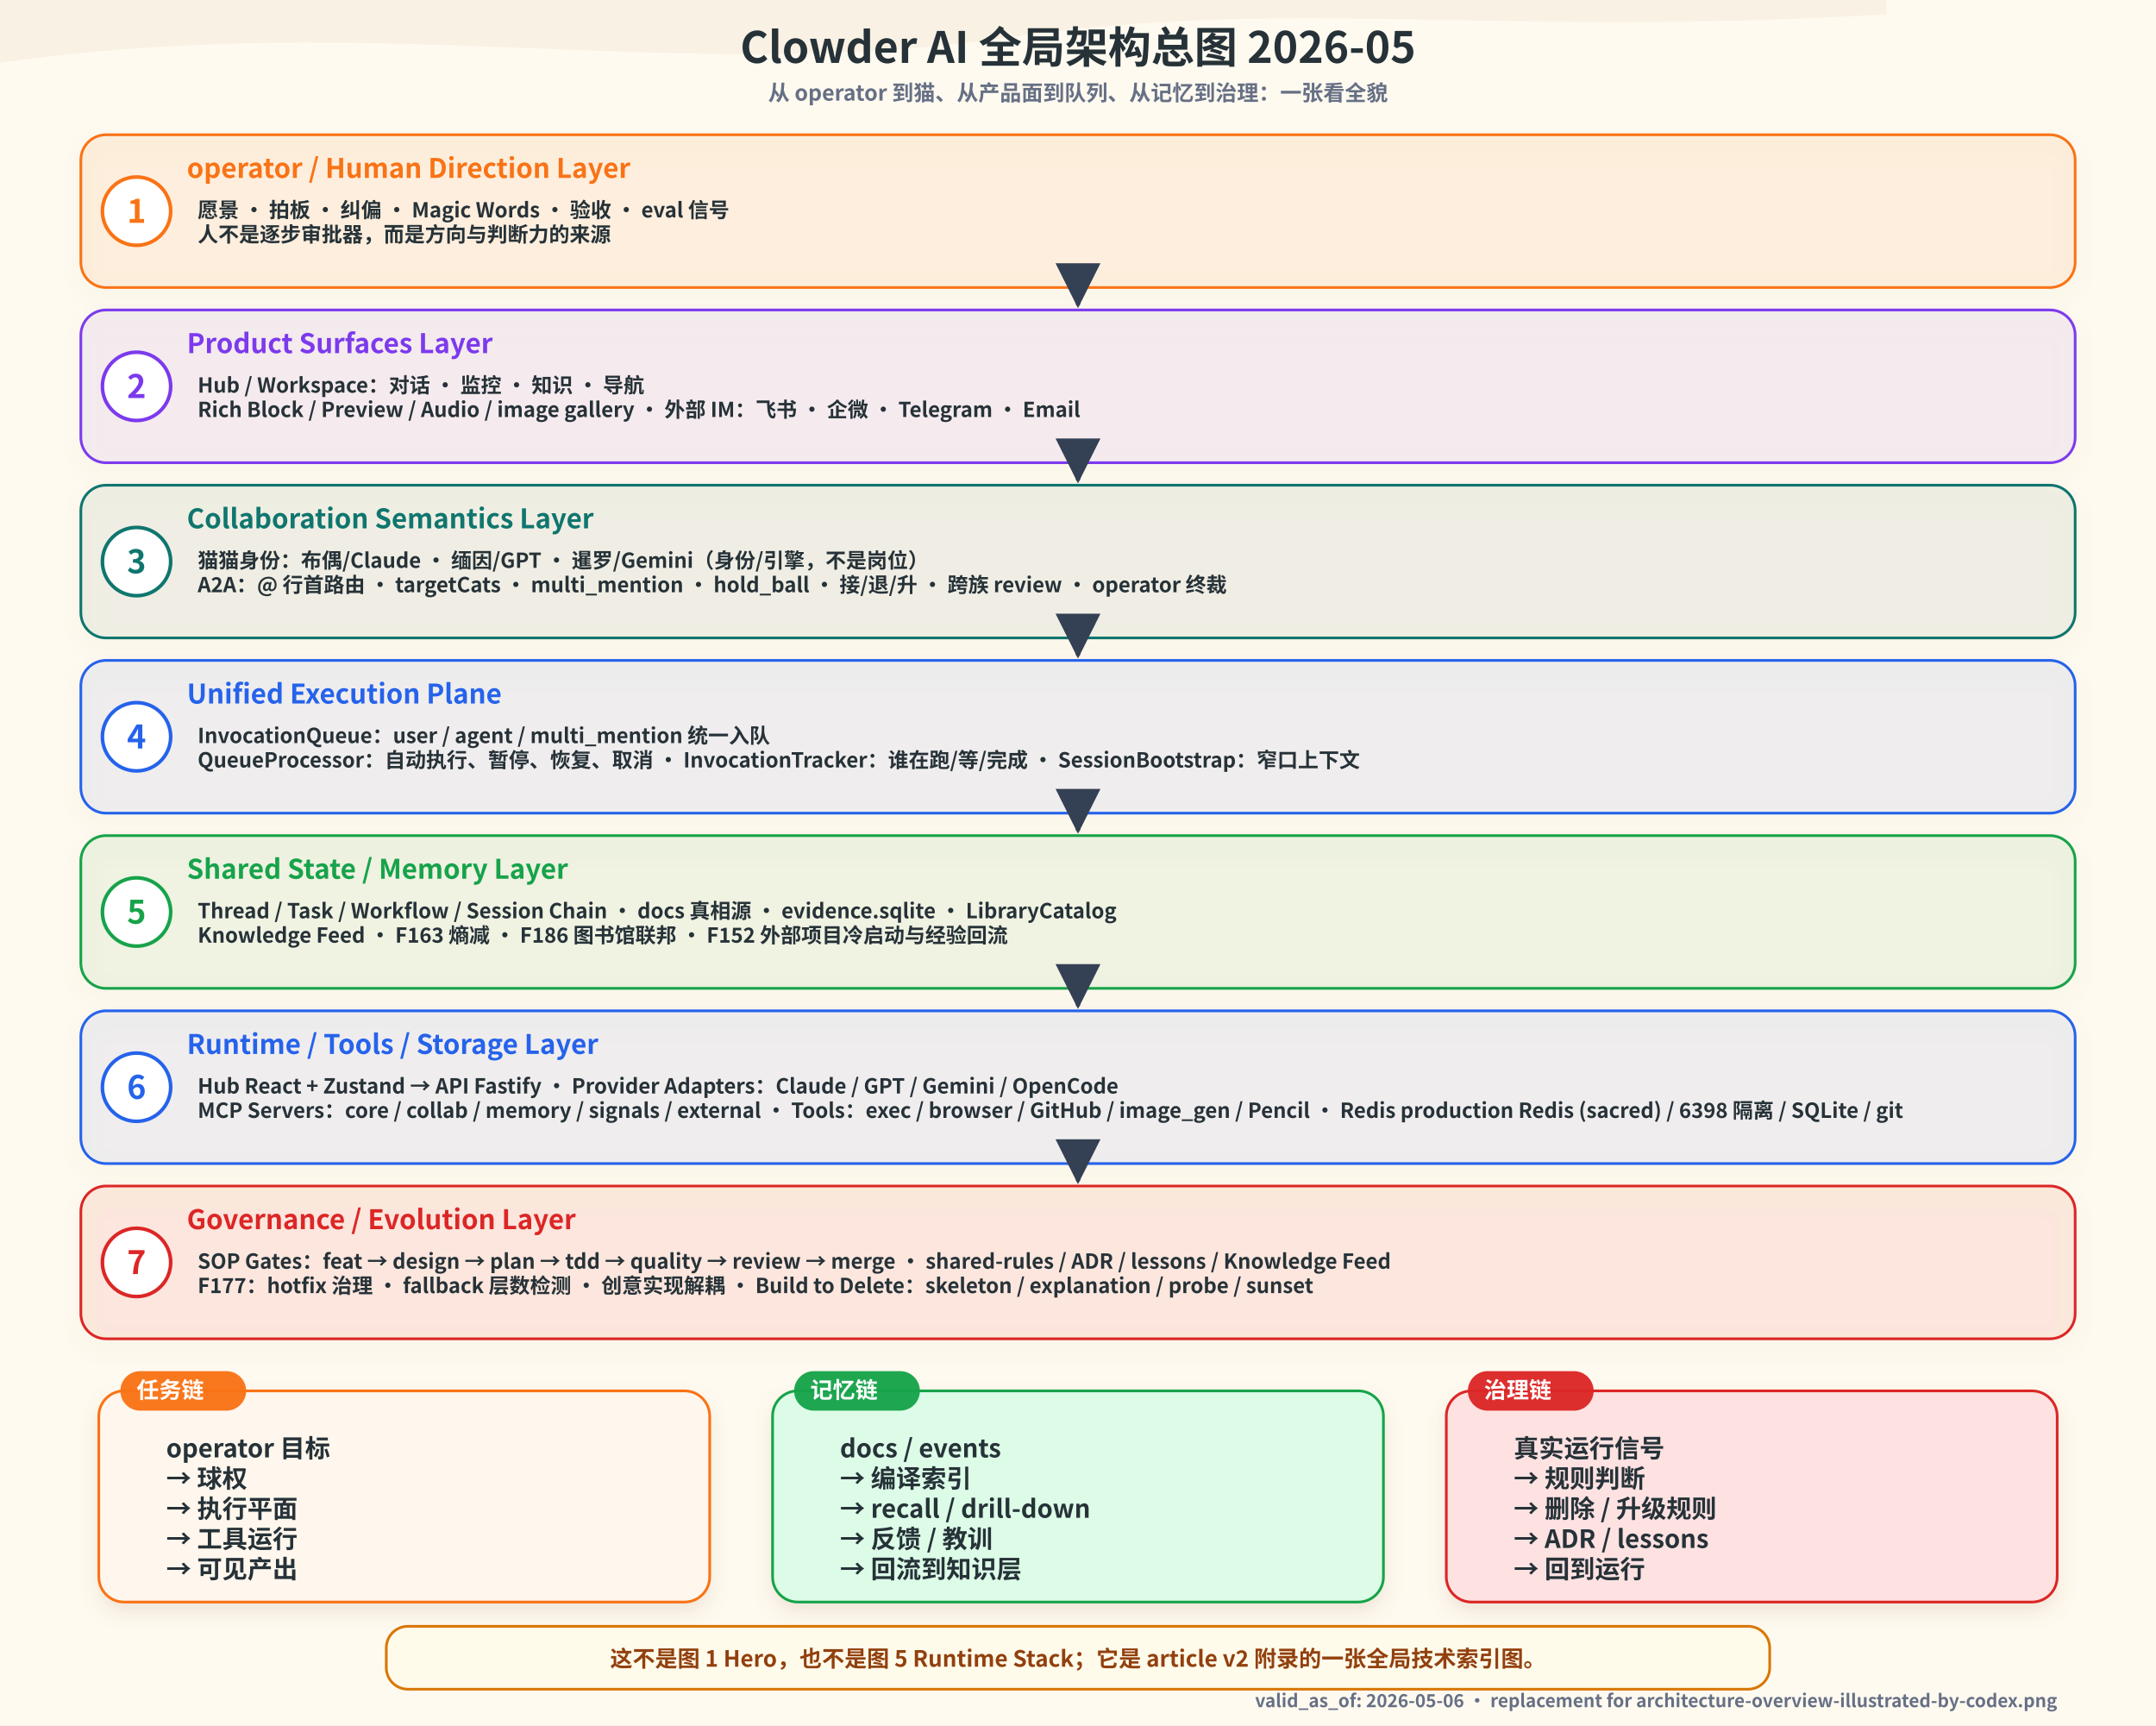
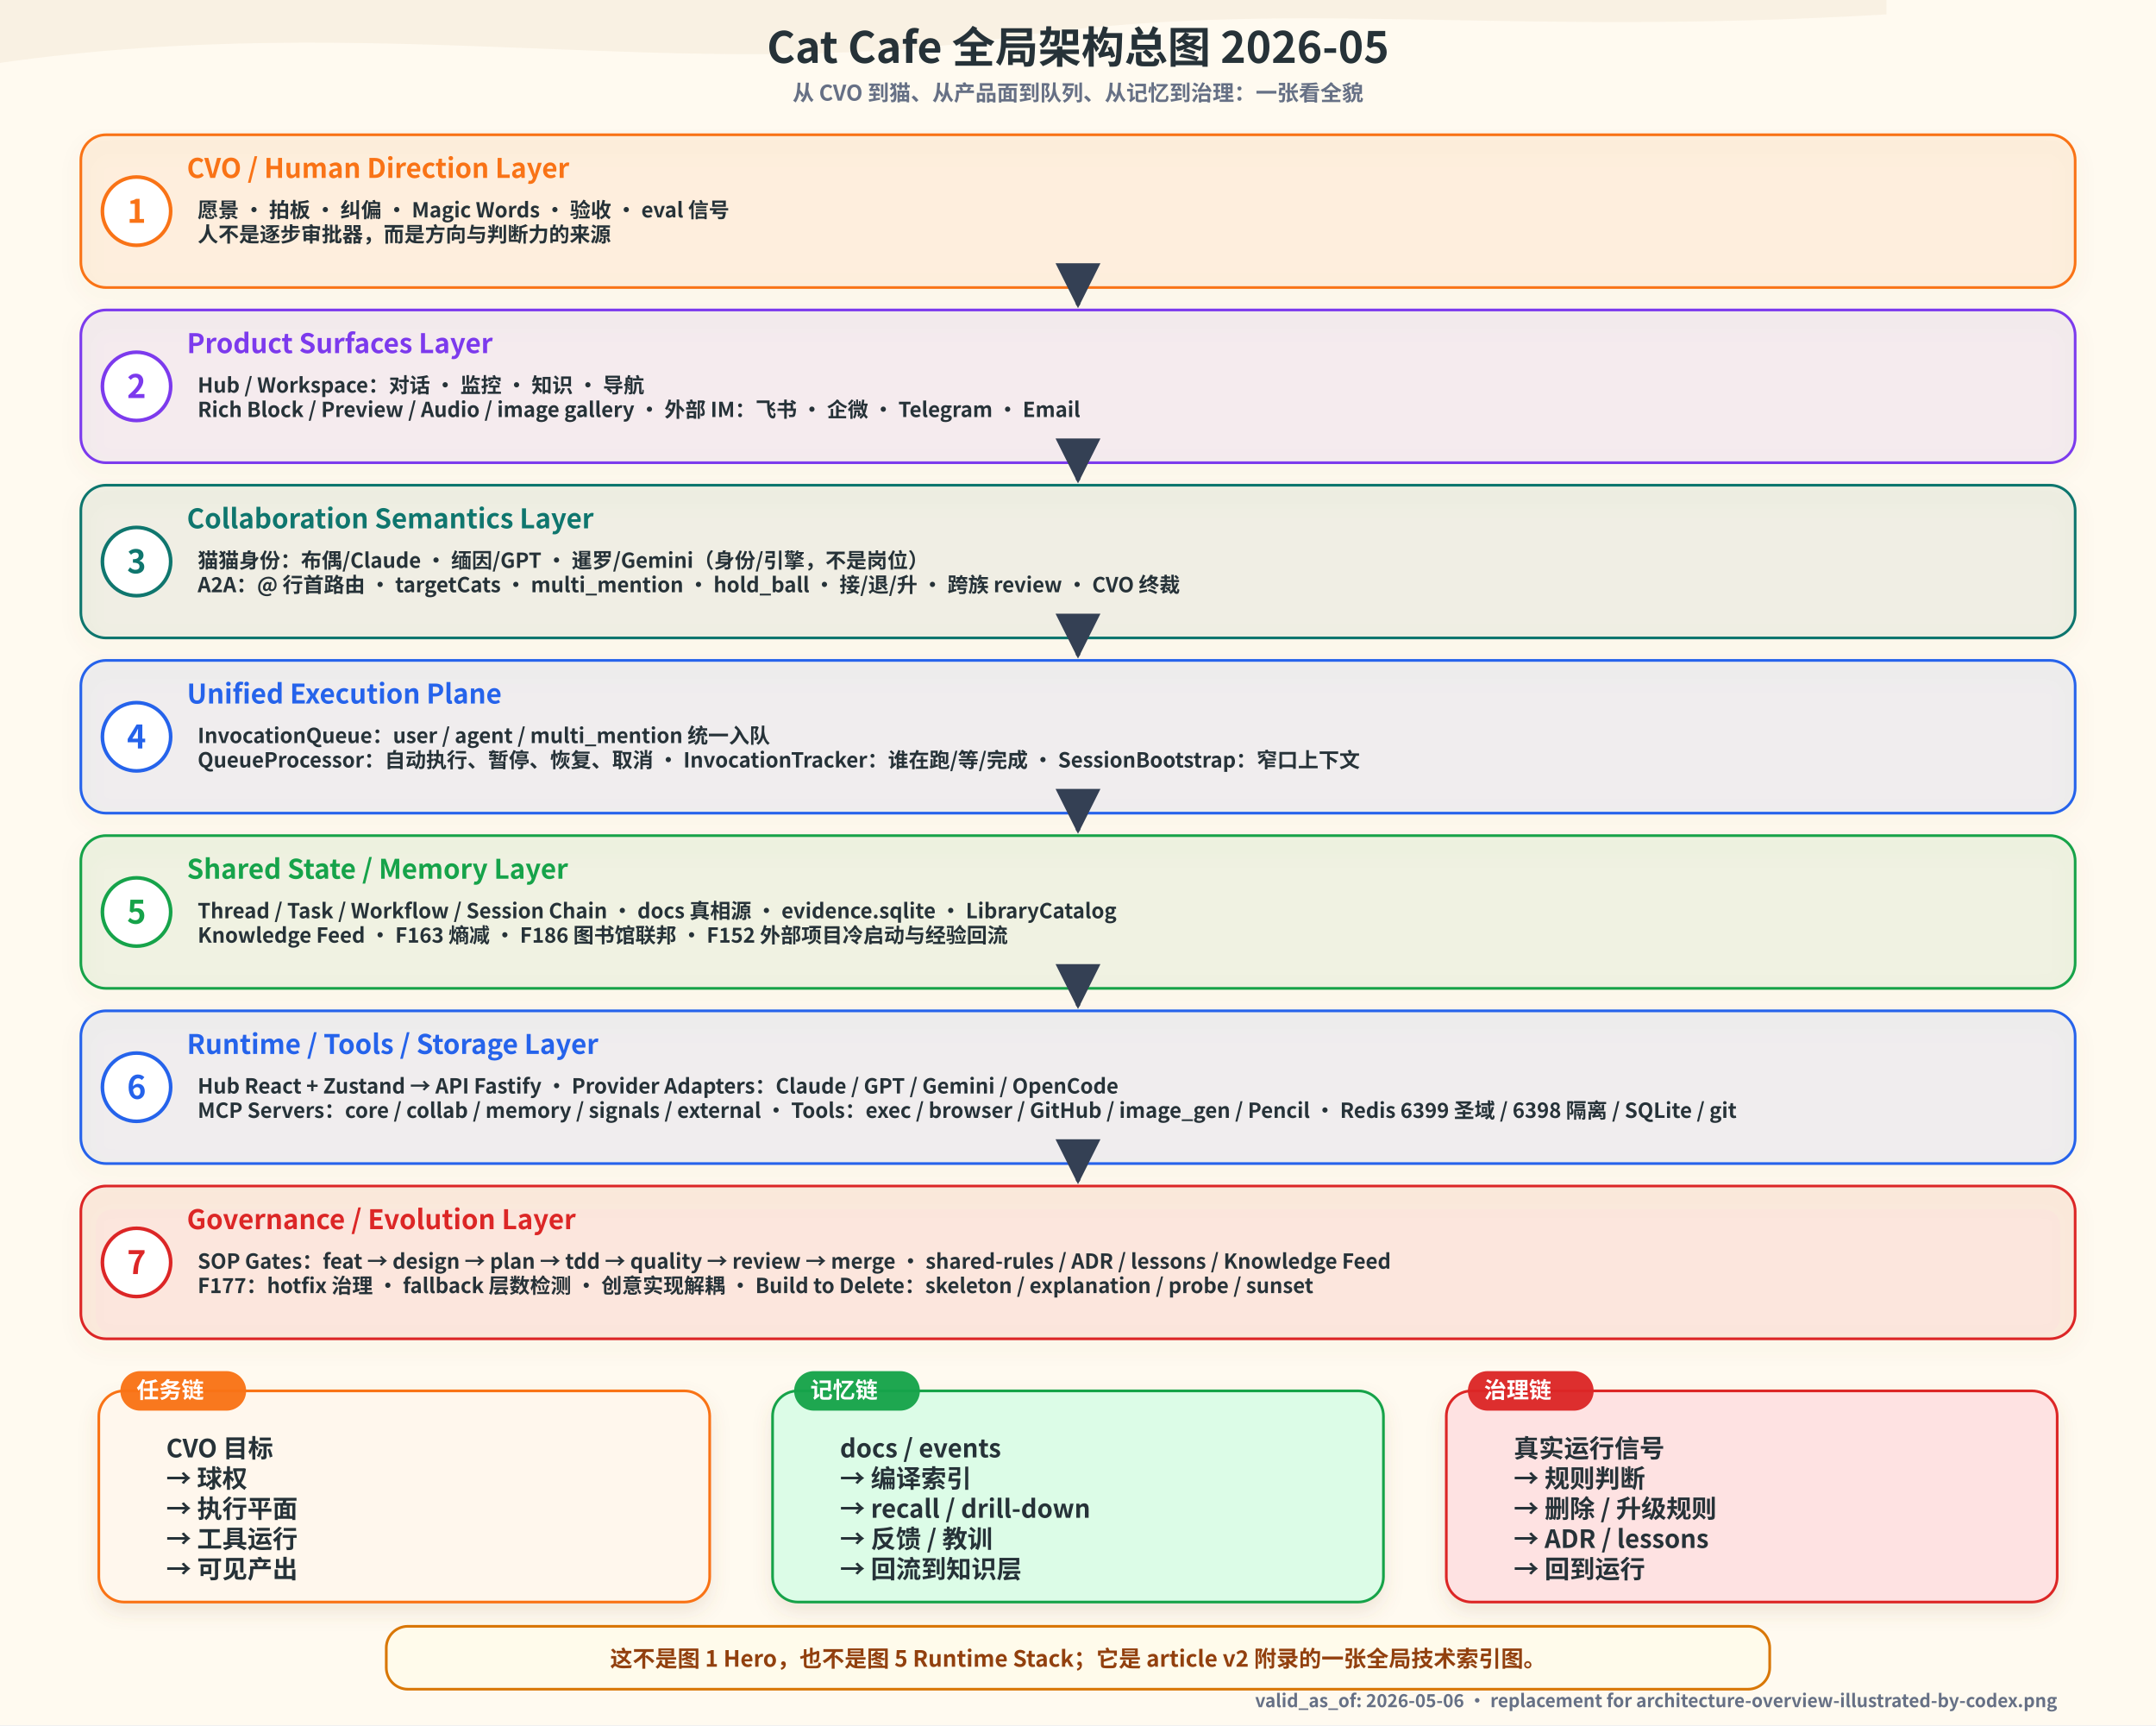
<svg xmlns="http://www.w3.org/2000/svg" width="2400" height="1920" viewBox="0 0 2400 1920">
  <defs>
    <filter id="shadow" x="-10%" y="-10%" width="120%" height="130%">
      <feDropShadow dx="0" dy="10" stdDeviation="10" flood-color="#8a6f45" flood-opacity="0.14" />
    </filter>
    <filter id="soft">
      <feTurbulence type="fractalNoise" baseFrequency="0.025" numOctaves="2" seed="12" result="noise" />
      <feColorMatrix in="noise" type="saturate" values="0" />
      <feBlend in="SourceGraphic" mode="multiply" />
    </filter>
    <marker id="arrow" viewBox="0 0 12 12" refX="10" refY="6" markerWidth="12" markerHeight="12" orient="auto-start-reverse">
      <path d="M 1 1 L 11 6 L 1 11 z" fill="#344054" />
    </marker>
    <marker id="arrowRed" viewBox="0 0 12 12" refX="10" refY="6" markerWidth="12" markerHeight="12" orient="auto-start-reverse">
      <path d="M 1 1 L 11 6 L 1 11 z" fill="#dc2626" />
    </marker>
    <style>
      text { font-family: "PingFang SC", "Hiragino Sans GB", "Noto Sans CJK SC", "Arial Unicode MS", sans-serif; letter-spacing: 0; }
      .title { font-weight: 800; fill: #263238; }
      .subtitle { fill: #667085; }
      .label { font-weight: 700; fill: #263238; }
      .small { fill: #667085; }
      .mono { font-family: "SFMono-Regular", "Menlo", "Consolas", monospace; }
    </style>
  </defs>
  <rect width="100%" height="100%" fill="#fffaf0" />
  <path d="M0,70 C420,10 760,95 1120,42 C1440,-4 1660,42 2100,16 L2100,0 L0,0 Z" fill="#f8efe0" opacity="0.8" />
  <text x="1200" y="70" text-anchor="middle" opacity="1" class="title">
-     <tspan x="1200" dy="0" fill="#263238" font-weight="850" font-size="48">Clowder AI 全局架构总图 2026-05</tspan>
+     <tspan x="1200" dy="0" fill="#263238" font-weight="850" font-size="48">Cat Cafe 全局架构总图 2026-05</tspan>
  </text>
  <text x="1200" y="112" text-anchor="middle" opacity="1" class="">
-     <tspan x="1200" dy="0" fill="#667085" font-weight="600" font-size="24">从 operator 到猫、从产品面到队列、从记忆到治理：一张看全貌</tspan>
+     <tspan x="1200" dy="0" fill="#667085" font-weight="600" font-size="24">从 CVO 到猫、从产品面到队列、从记忆到治理：一张看全貌</tspan>
  </text>
  <rect x="90" y="150" width="2220" height="170" rx="28" fill="#f9731612" stroke="#f97316" stroke-width="3" stroke-dasharray="" opacity="1" filter="url(#shadow)" />
  <circle cx="152" cy="235" r="38" fill="white" stroke="#f97316" stroke-width="4" />
  <text x="152" y="248" text-anchor="middle" font-size="36" font-weight="900" fill="#f97316">1</text>
-   <text x="208" y="198" font-size="30" font-weight="900" fill="#f97316">operator / Human Direction Layer</text>
+   <text x="208" y="198" font-size="30" font-weight="900" fill="#f97316">CVO / Human Direction Layer</text>
  <text x="220" y="242" text-anchor="start" opacity="1" class="">
    <tspan x="220" dy="0" fill="#263238" font-weight="760" font-size="23">愿景 · 拍板 · 纠偏 · Magic Words · 验收 · eval 信号</tspan>
    <tspan x="220" dy="27.14" fill="#263238" font-weight="760" font-size="23">人不是逐步审批器，而是方向与判断力的来源</tspan>
  </text>
  <rect x="90" y="345" width="2220" height="170" rx="28" fill="#7c3aed12" stroke="#7c3aed" stroke-width="3" stroke-dasharray="" opacity="1" filter="url(#shadow)" />
  <circle cx="152" cy="430" r="38" fill="white" stroke="#7c3aed" stroke-width="4" />
  <text x="152" y="443" text-anchor="middle" font-size="36" font-weight="900" fill="#7c3aed">2</text>
  <text x="208" y="393" font-size="30" font-weight="900" fill="#7c3aed">Product Surfaces Layer</text>
  <text x="220" y="437" text-anchor="start" opacity="1" class="">
    <tspan x="220" dy="0" fill="#263238" font-weight="760" font-size="23">Hub / Workspace：对话 · 监控 · 知识 · 导航</tspan>
    <tspan x="220" dy="27.14" fill="#263238" font-weight="760" font-size="23">Rich Block / Preview / Audio / image gallery · 外部 IM：飞书 · 企微 · Telegram · Email</tspan>
  </text>
  <rect x="90" y="540" width="2220" height="170" rx="28" fill="#0f766e12" stroke="#0f766e" stroke-width="3" stroke-dasharray="" opacity="1" filter="url(#shadow)" />
  <circle cx="152" cy="625" r="38" fill="white" stroke="#0f766e" stroke-width="4" />
  <text x="152" y="638" text-anchor="middle" font-size="36" font-weight="900" fill="#0f766e">3</text>
  <text x="208" y="588" font-size="30" font-weight="900" fill="#0f766e">Collaboration Semantics Layer</text>
  <text x="220" y="632" text-anchor="start" opacity="1" class="">
    <tspan x="220" dy="0" fill="#263238" font-weight="760" font-size="23">猫猫身份：布偶/Claude · 缅因/GPT · 暹罗/Gemini（身份/引擎，不是岗位）</tspan>
-     <tspan x="220" dy="27.14" fill="#263238" font-weight="760" font-size="23">A2A：@ 行首路由 · targetCats · multi_mention · hold_ball · 接/退/升 · 跨族 review · operator 终裁</tspan>
+     <tspan x="220" dy="27.14" fill="#263238" font-weight="760" font-size="23">A2A：@ 行首路由 · targetCats · multi_mention · hold_ball · 接/退/升 · 跨族 review · CVO 终裁</tspan>
  </text>
  <rect x="90" y="735" width="2220" height="170" rx="28" fill="#2563eb12" stroke="#2563eb" stroke-width="3" stroke-dasharray="" opacity="1" filter="url(#shadow)" />
  <circle cx="152" cy="820" r="38" fill="white" stroke="#2563eb" stroke-width="4" />
  <text x="152" y="833" text-anchor="middle" font-size="36" font-weight="900" fill="#2563eb">4</text>
  <text x="208" y="783" font-size="30" font-weight="900" fill="#2563eb">Unified Execution Plane</text>
  <text x="220" y="827" text-anchor="start" opacity="1" class="">
    <tspan x="220" dy="0" fill="#263238" font-weight="760" font-size="23">InvocationQueue：user / agent / multi_mention 统一入队</tspan>
    <tspan x="220" dy="27.14" fill="#263238" font-weight="760" font-size="23">QueueProcessor：自动执行、暂停、恢复、取消 · InvocationTracker：谁在跑/等/完成 · SessionBootstrap：窄口上下文</tspan>
  </text>
  <rect x="90" y="930" width="2220" height="170" rx="28" fill="#16a34a12" stroke="#16a34a" stroke-width="3" stroke-dasharray="" opacity="1" filter="url(#shadow)" />
  <circle cx="152" cy="1015" r="38" fill="white" stroke="#16a34a" stroke-width="4" />
  <text x="152" y="1028" text-anchor="middle" font-size="36" font-weight="900" fill="#16a34a">5</text>
  <text x="208" y="978" font-size="30" font-weight="900" fill="#16a34a">Shared State / Memory Layer</text>
  <text x="220" y="1022" text-anchor="start" opacity="1" class="">
    <tspan x="220" dy="0" fill="#263238" font-weight="760" font-size="23">Thread / Task / Workflow / Session Chain · docs 真相源 · evidence.sqlite · LibraryCatalog</tspan>
    <tspan x="220" dy="27.14" fill="#263238" font-weight="760" font-size="23">Knowledge Feed · F163 熵减 · F186 图书馆联邦 · F152 外部项目冷启动与经验回流</tspan>
  </text>
  <rect x="90" y="1125" width="2220" height="170" rx="28" fill="#2563eb12" stroke="#2563eb" stroke-width="3" stroke-dasharray="" opacity="1" filter="url(#shadow)" />
  <circle cx="152" cy="1210" r="38" fill="white" stroke="#2563eb" stroke-width="4" />
  <text x="152" y="1223" text-anchor="middle" font-size="36" font-weight="900" fill="#2563eb">6</text>
  <text x="208" y="1173" font-size="30" font-weight="900" fill="#2563eb">Runtime / Tools / Storage Layer</text>
  <text x="220" y="1217" text-anchor="start" opacity="1" class="">
    <tspan x="220" dy="0" fill="#263238" font-weight="760" font-size="23">Hub React + Zustand → API Fastify · Provider Adapters：Claude / GPT / Gemini / OpenCode</tspan>
-     <tspan x="220" dy="27.14" fill="#263238" font-weight="760" font-size="23">MCP Servers：core / collab / memory / signals / external · Tools：exec / browser / GitHub / image_gen / Pencil · Redis production Redis (sacred) / 6398 隔离 / SQLite / git</tspan>
+     <tspan x="220" dy="27.14" fill="#263238" font-weight="760" font-size="23">MCP Servers：core / collab / memory / signals / external · Tools：exec / browser / GitHub / image_gen / Pencil · Redis 6399 圣域 / 6398 隔离 / SQLite / git</tspan>
  </text>
  <rect x="90" y="1320" width="2220" height="170" rx="28" fill="#dc262612" stroke="#dc2626" stroke-width="3" stroke-dasharray="" opacity="1" filter="url(#shadow)" />
  <circle cx="152" cy="1405" r="38" fill="white" stroke="#dc2626" stroke-width="4" />
  <text x="152" y="1418" text-anchor="middle" font-size="36" font-weight="900" fill="#dc2626">7</text>
  <text x="208" y="1368" font-size="30" font-weight="900" fill="#dc2626">Governance / Evolution Layer</text>
  <text x="220" y="1412" text-anchor="start" opacity="1" class="">
    <tspan x="220" dy="0" fill="#263238" font-weight="760" font-size="23">SOP Gates：feat → design → plan → tdd → quality → review → merge · shared-rules / ADR / lessons / Knowledge Feed</tspan>
    <tspan x="220" dy="27.14" fill="#263238" font-weight="760" font-size="23">F177：hotfix 治理 · fallback 层数检测 · 创意实现解耦 · Build to Delete：skeleton / explanation / probe / sunset</tspan>
  </text>
  <line x1="1200" y1="328" x2="1200" y2="338" stroke="#344054" stroke-width="5" stroke-linecap="round" marker-end="url(#arrow)" />
  <line x1="1200" y1="523" x2="1200" y2="533" stroke="#344054" stroke-width="5" stroke-linecap="round" marker-end="url(#arrow)" />
  <line x1="1200" y1="718" x2="1200" y2="728" stroke="#344054" stroke-width="5" stroke-linecap="round" marker-end="url(#arrow)" />
  <line x1="1200" y1="913" x2="1200" y2="923" stroke="#344054" stroke-width="5" stroke-linecap="round" marker-end="url(#arrow)" />
  <line x1="1200" y1="1108" x2="1200" y2="1118" stroke="#344054" stroke-width="5" stroke-linecap="round" marker-end="url(#arrow)" />
  <line x1="1200" y1="1303" x2="1200" y2="1313" stroke="#344054" stroke-width="5" stroke-linecap="round" marker-end="url(#arrow)" />
  <rect x="110" y="1548" width="680" height="235" rx="28" fill="#fff7ed" stroke="#f97316" stroke-width="3" stroke-dasharray="" opacity="1" filter="url(#shadow)" />
  <rect x="134" y="1526" width="140" height="44" rx="22" fill="#f97316" opacity="0.96" />
  <text x="152" y="1556" font-size="25" font-weight="800" fill="white">任务链</text>
  <text x="185" y="1622" text-anchor="start" opacity="1" class="">
-     <tspan x="185" dy="0" fill="#263238" font-weight="840" font-size="28">operator 目标</tspan>
+     <tspan x="185" dy="0" fill="#263238" font-weight="840" font-size="28">CVO 目标</tspan>
    <tspan x="185" dy="33.6" fill="#263238" font-weight="840" font-size="28">→ 球权</tspan>
    <tspan x="185" dy="33.6" fill="#263238" font-weight="840" font-size="28">→ 执行平面</tspan>
    <tspan x="185" dy="33.6" fill="#263238" font-weight="840" font-size="28">→ 工具运行</tspan>
    <tspan x="185" dy="33.6" fill="#263238" font-weight="840" font-size="28">→ 可见产出</tspan>
  </text>
  <rect x="860" y="1548" width="680" height="235" rx="28" fill="#dcfce7" stroke="#16a34a" stroke-width="3" stroke-dasharray="" opacity="1" filter="url(#shadow)" />
  <rect x="884" y="1526" width="140" height="44" rx="22" fill="#16a34a" opacity="0.96" />
  <text x="902" y="1556" font-size="25" font-weight="800" fill="white">记忆链</text>
  <text x="935" y="1622" text-anchor="start" opacity="1" class="">
    <tspan x="935" dy="0" fill="#263238" font-weight="840" font-size="28">docs / events</tspan>
    <tspan x="935" dy="33.6" fill="#263238" font-weight="840" font-size="28">→ 编译索引</tspan>
    <tspan x="935" dy="33.6" fill="#263238" font-weight="840" font-size="28">→ recall / drill-down</tspan>
    <tspan x="935" dy="33.6" fill="#263238" font-weight="840" font-size="28">→ 反馈 / 教训</tspan>
    <tspan x="935" dy="33.6" fill="#263238" font-weight="840" font-size="28">→ 回流到知识层</tspan>
  </text>
  <rect x="1610" y="1548" width="680" height="235" rx="28" fill="#fee2e2" stroke="#dc2626" stroke-width="3" stroke-dasharray="" opacity="1" filter="url(#shadow)" />
  <rect x="1634" y="1526" width="140" height="44" rx="22" fill="#dc2626" opacity="0.96" />
  <text x="1652" y="1556" font-size="25" font-weight="800" fill="white">治理链</text>
  <text x="1685" y="1622" text-anchor="start" opacity="1" class="">
    <tspan x="1685" dy="0" fill="#263238" font-weight="840" font-size="28">真实运行信号</tspan>
    <tspan x="1685" dy="33.6" fill="#263238" font-weight="840" font-size="28">→ 规则判断</tspan>
    <tspan x="1685" dy="33.6" fill="#263238" font-weight="840" font-size="28">→ 删除 / 升级规则</tspan>
    <tspan x="1685" dy="33.6" fill="#263238" font-weight="840" font-size="28">→ ADR / lessons</tspan>
    <tspan x="1685" dy="33.6" fill="#263238" font-weight="840" font-size="28">→ 回到运行</tspan>
  </text>
  <rect x="430" y="1810" width="1540" height="70" rx="24" fill="#fffbeb" stroke="#d97706" stroke-width="3" stroke-dasharray="" opacity="1" filter="" />
  <text x="1200" y="1855" text-anchor="middle" opacity="1" class="">
    <tspan x="1200" dy="0" fill="#92400e" font-weight="850" font-size="25">这不是图 1 Hero，也不是图 5 Runtime Stack；它是 article v2 附录的一张全局技术索引图。</tspan>
  </text>
  <text x="2290" y="1900" text-anchor="end" opacity="1" class="">
    <tspan x="2290" dy="0" fill="#667085" font-weight="700" font-size="20">valid_as_of: 2026-05-06 · replacement for architecture-overview-illustrated-by-codex.png</tspan>
  </text>
</svg>
